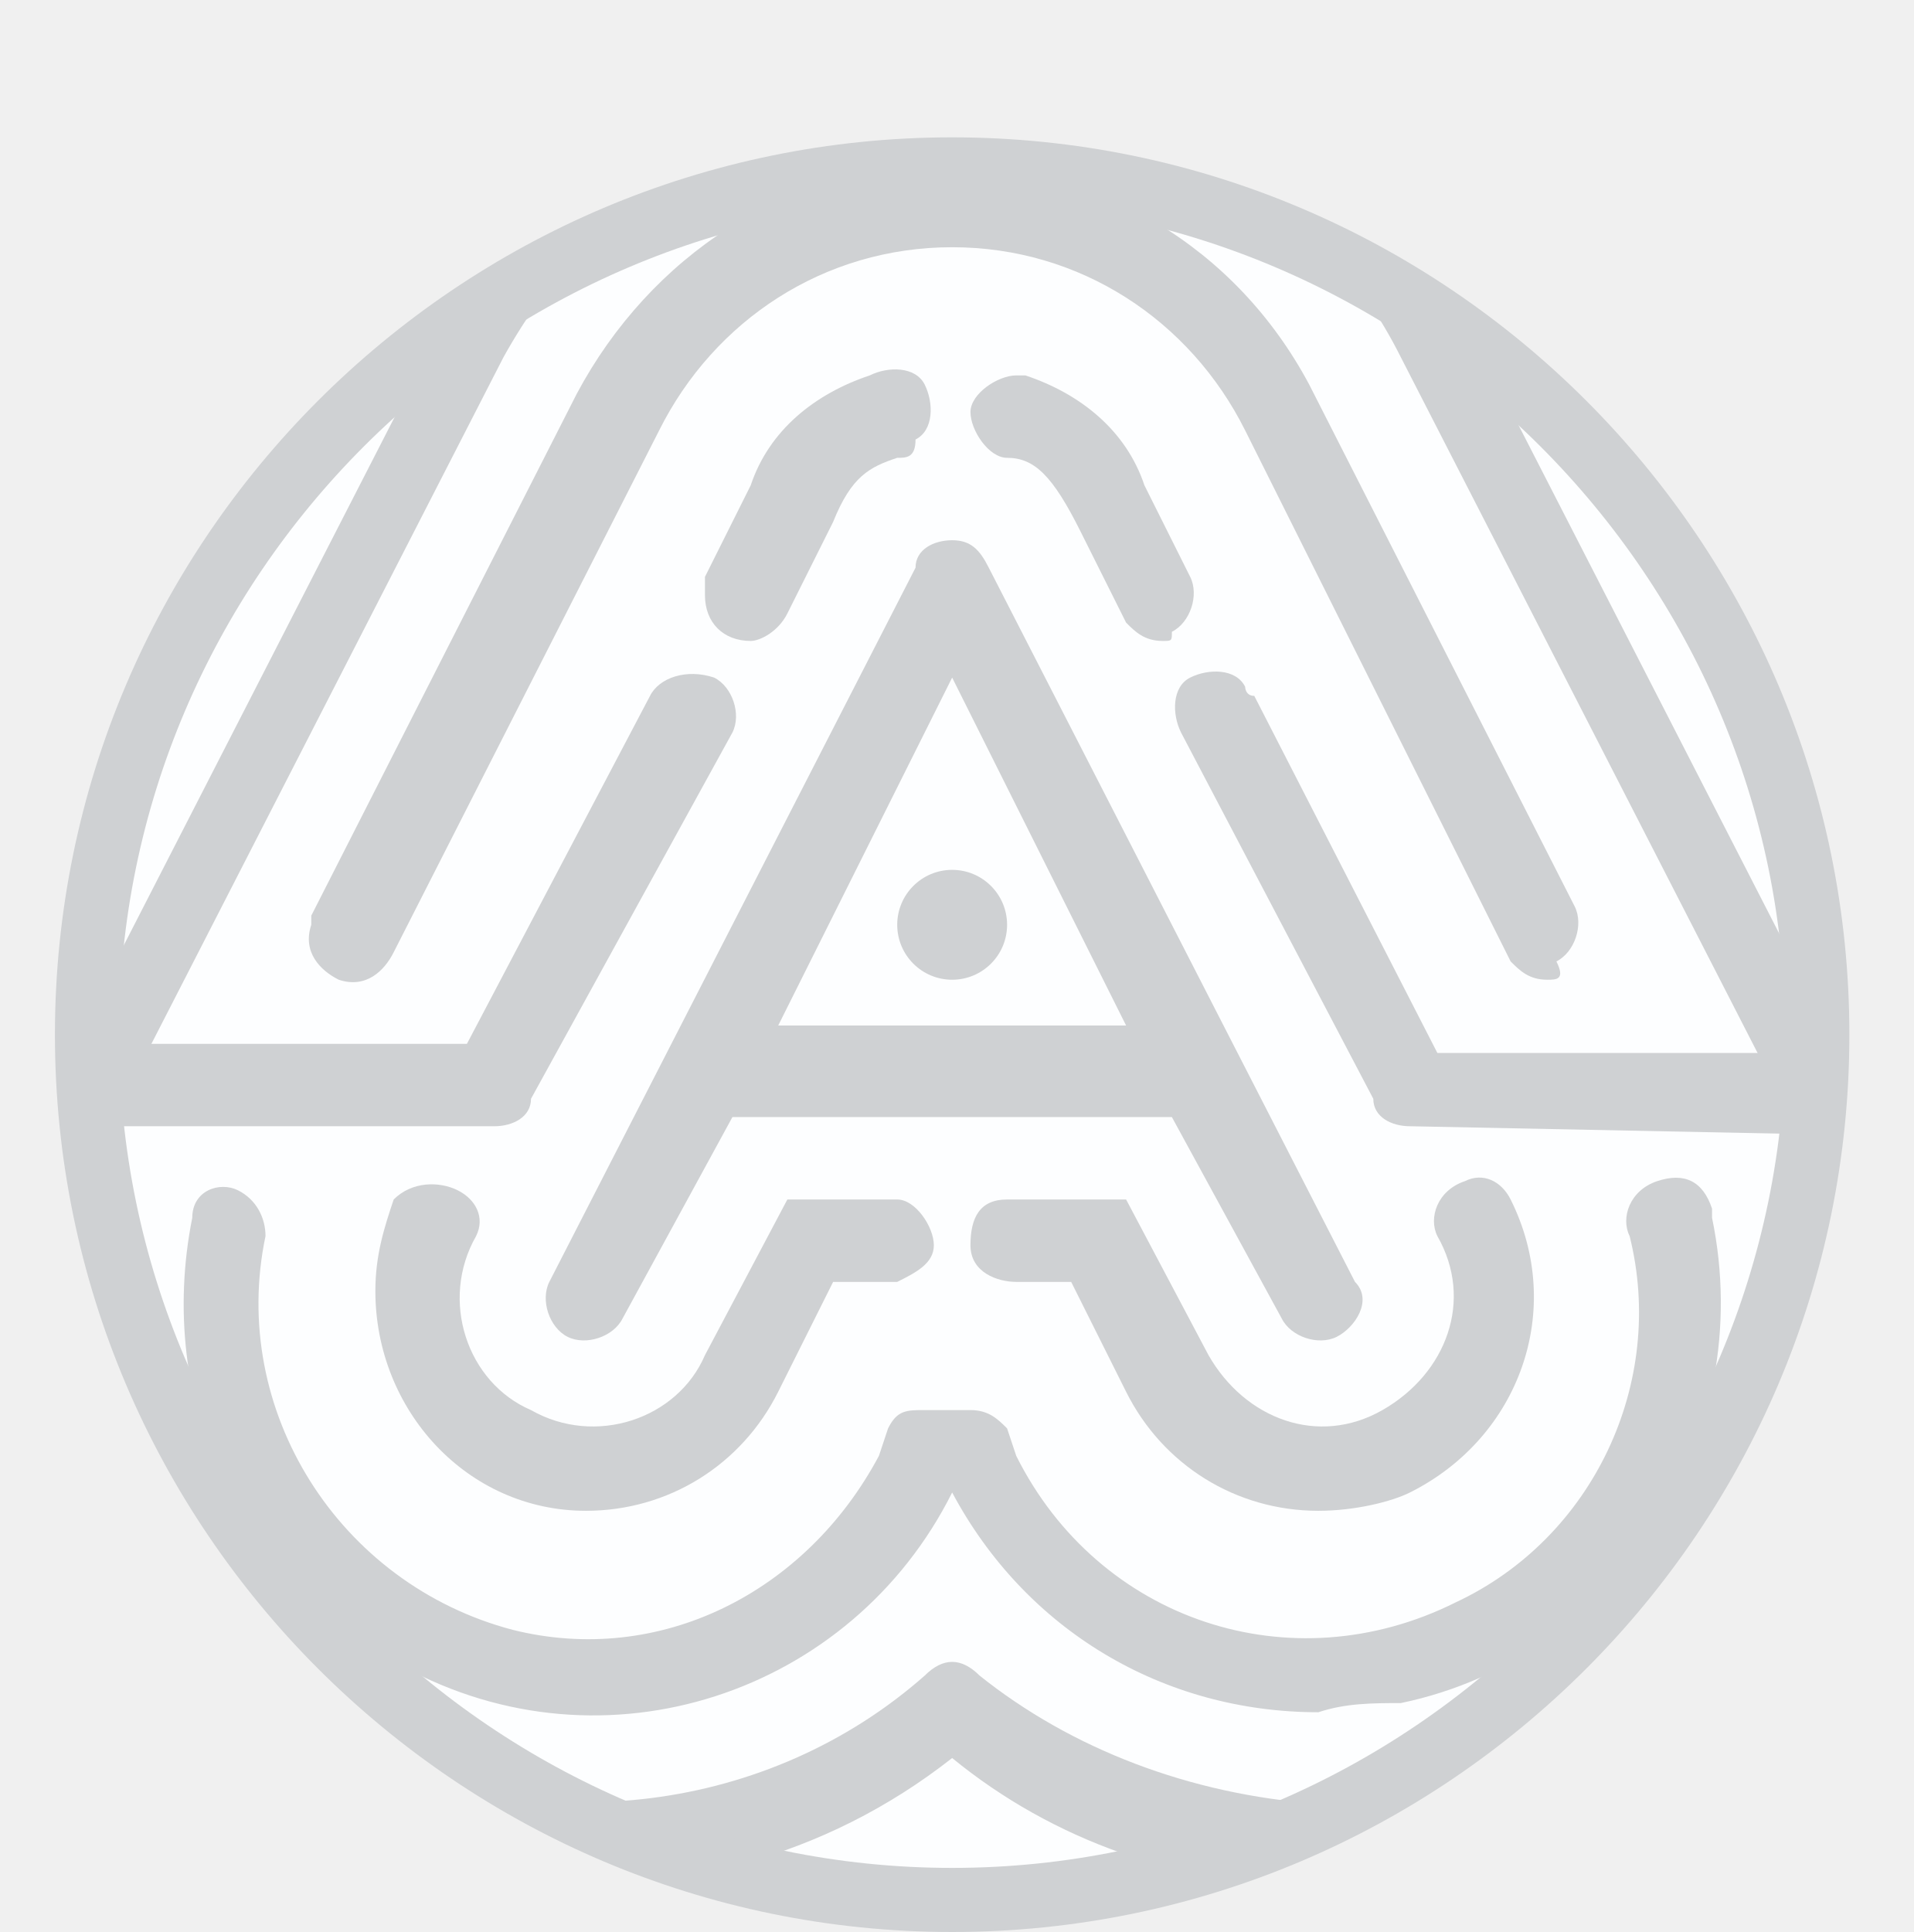
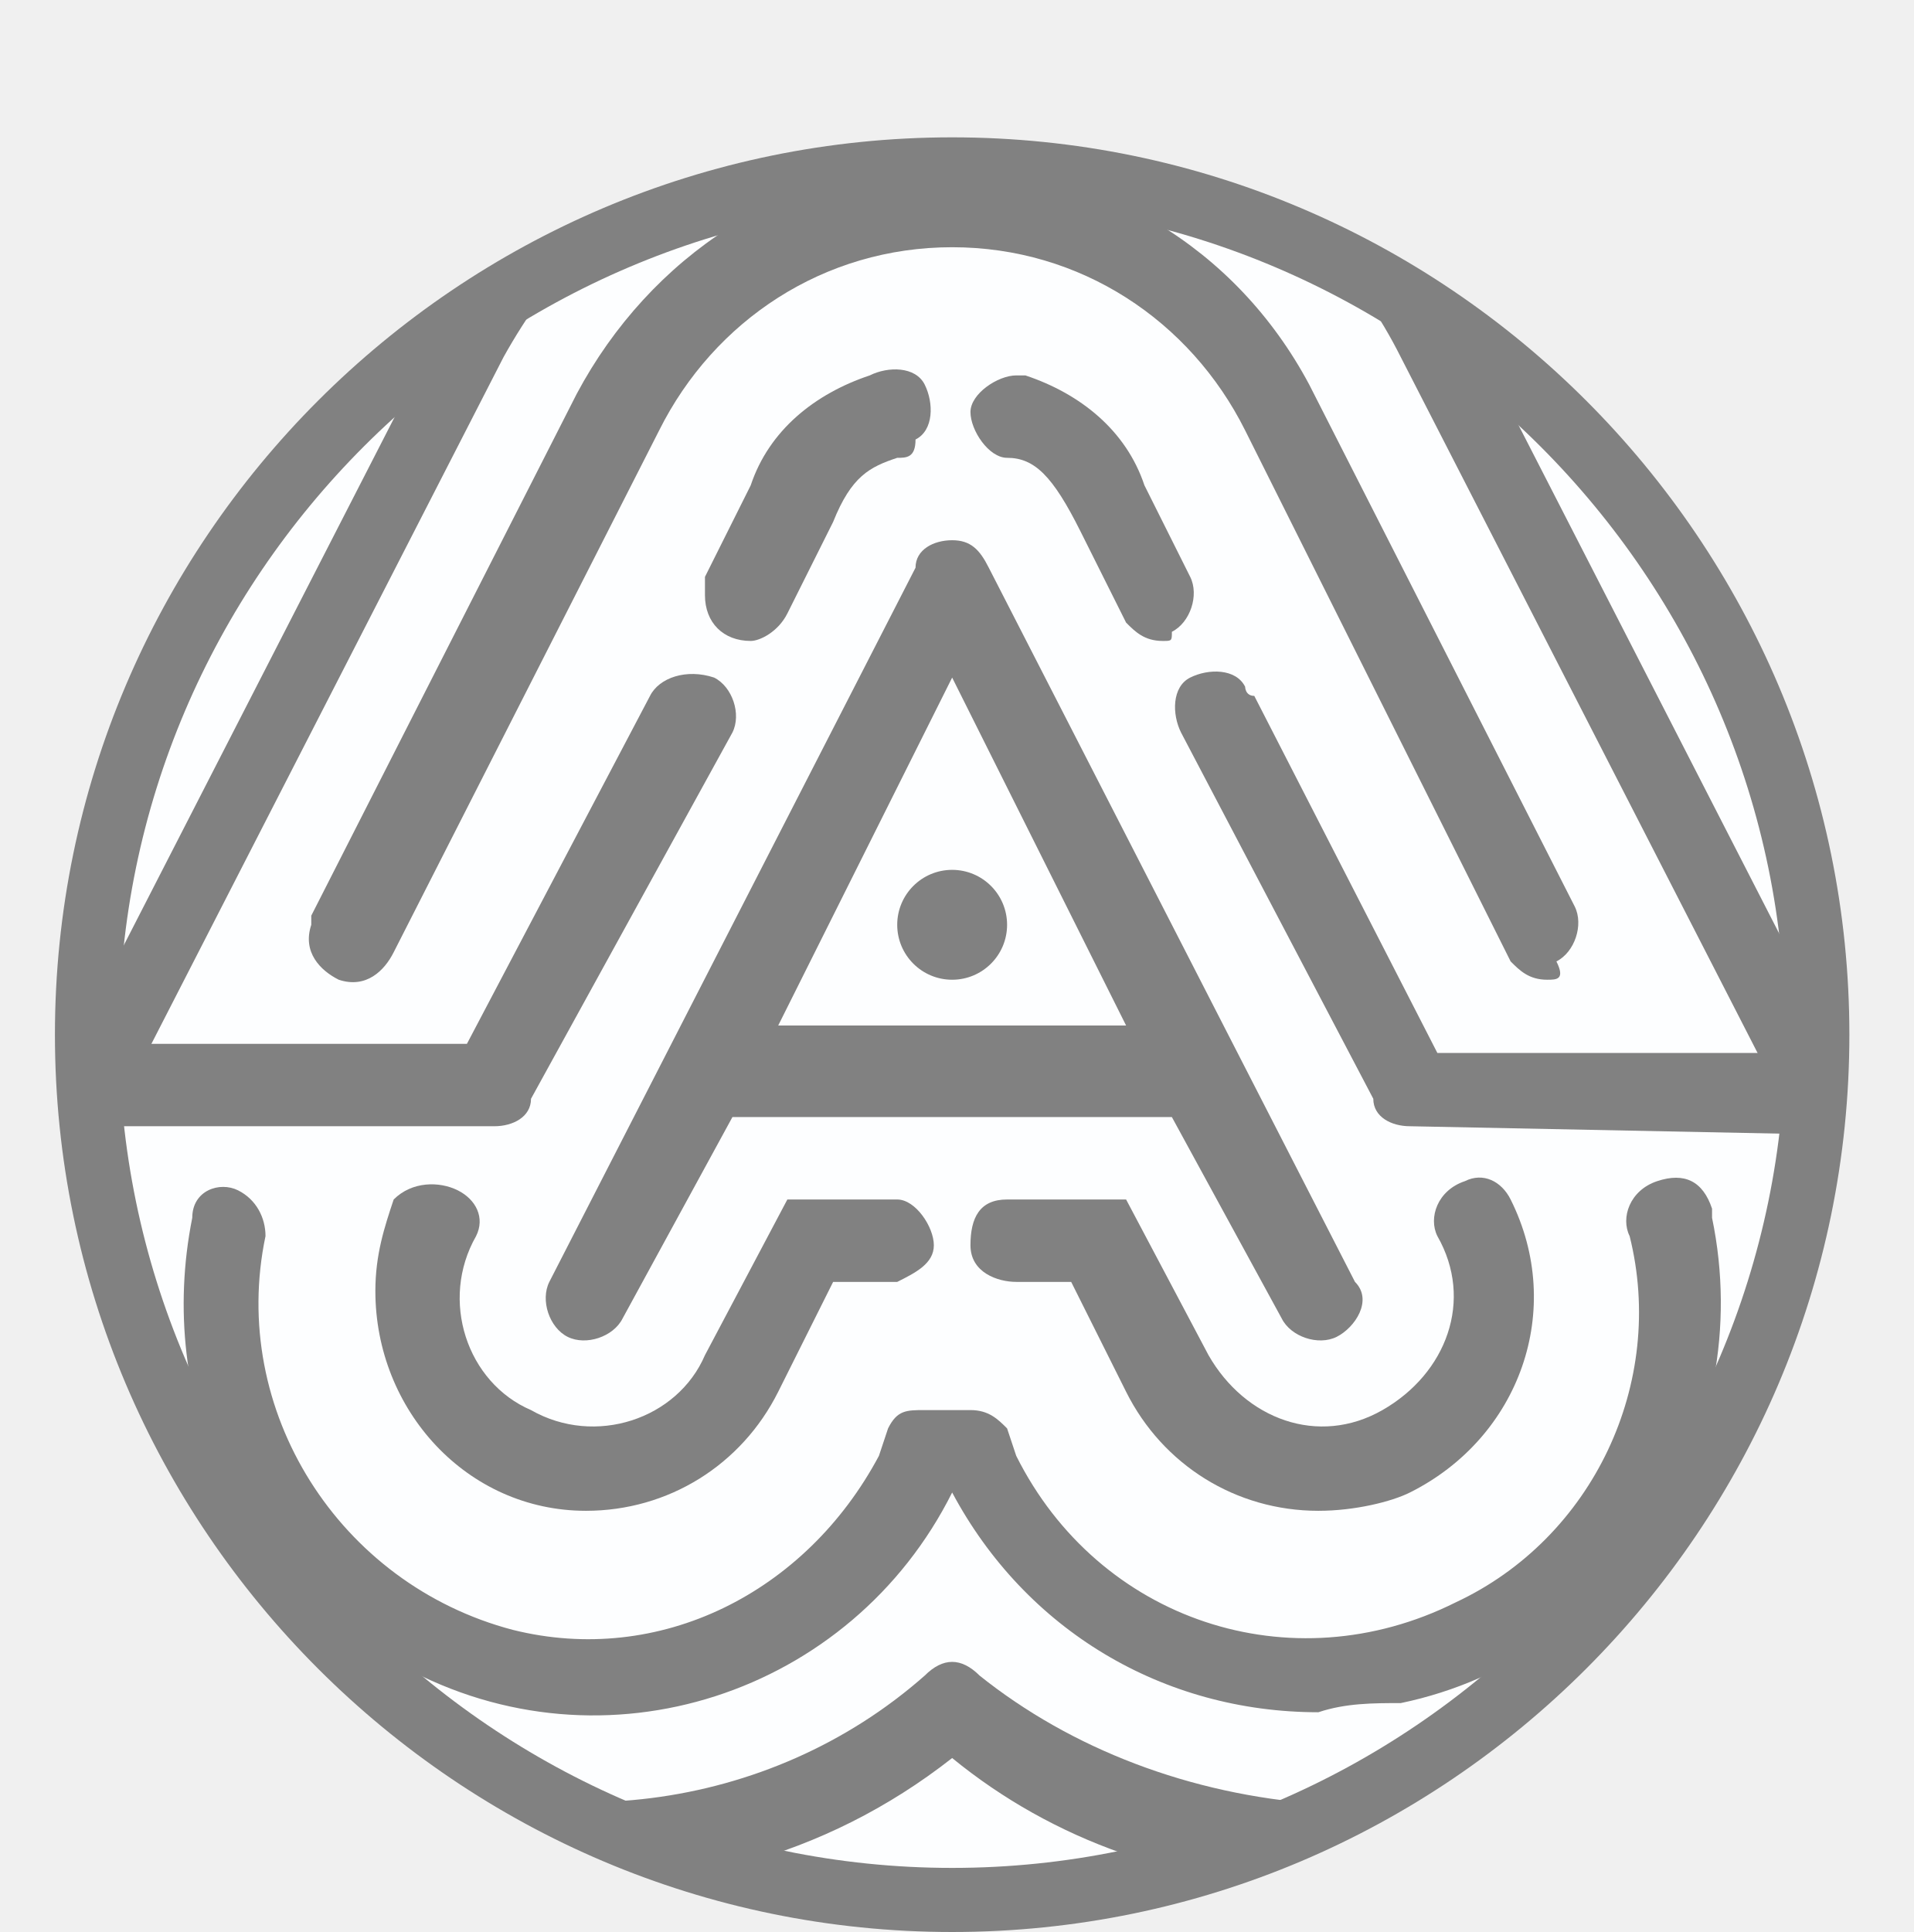
<svg xmlns="http://www.w3.org/2000/svg" xmlns:xlink="http://www.w3.org/1999/xlink" version="1.1" id="Layer_1" x="0px" y="0px" viewBox="0 0 20.9 21.1" style="enable-background:new 0 0 20.9 21.1;" xml:space="preserve">
  <style type="text/css">
	.st0{clip-path:url(#SVGID_2_);}
	.st1{fill:#FFFFFF;}
	.st2{fill:#FDFEFF;}
- 	.st3{fill:#CFD1D3;}
+ 	.st3{fill:#818181;}
	.st4{fill:none;stroke:#999999;stroke-width:2.66;stroke-linecap:round;stroke-miterlimit:10;}
</style>
  <g id="design">
    <g>
      <defs>
        <circle id="SVGID_1_" cx="10.4" cy="11.3" r="9.5" />
      </defs>
      <clipPath id="SVGID_2_">
        <use xlink:href="#SVGID_1_" style="overflow:visible;" />
      </clipPath>
      <g class="st0">
        <circle class="st1" cx="10.4" cy="11.3" r="9.5" />
        <circle class="st2" cx="10.4" cy="11.3" r="9.5" />
        <g id="_Group_">
          <path id="_Compound_Path_" class="st3" d="M14.8,14l-4-7.8c-0.1-0.2-0.2-0.3-0.4-0.3l0,0C10.2,5.9,10,6,10,6.2L6,14      c-0.1,0.2,0,0.5,0.2,0.6c0.2,0.1,0.5,0,0.6-0.2L8,12.2h4.8l1.2,2.2c0.1,0.2,0.4,0.3,0.6,0.2S15,14.2,14.8,14L14.8,14L14.8,14z       M8.5,11.2l1.9-3.8l1.9,3.8H8.5z" />
        </g>
        <g id="_Group_2">
          <path id="_Path_" class="st3" d="M5.4,12.3h-5c-0.2,0-0.4-0.3-0.4-0.5c0-0.2,0.2-0.3,0.4-0.4h4.7l2-3.8c0.1-0.2,0.4-0.3,0.7-0.2      C8,7.5,8.1,7.8,8,8l0,0l-2.2,4C5.8,12.2,5.6,12.3,5.4,12.3z" />
        </g>
        <g id="_Group_3">
          <path id="_Path_2" class="st3" d="M6.4,16.5c-1.3,0-2.3-1.1-2.3-2.4c0-0.4,0.1-0.7,0.2-1C4.5,12.9,4.8,12.9,5,13      c0.2,0.1,0.3,0.3,0.2,0.5c-0.4,0.7-0.1,1.6,0.6,1.9c0.7,0.4,1.6,0.1,1.9-0.6l0.9-1.7h1.2c0.2,0,0.4,0.3,0.4,0.5      c0,0.2-0.2,0.3-0.4,0.4H9.1l-0.6,1.2C8.1,16,7.3,16.5,6.4,16.5z" />
        </g>
        <g id="_Group_4">
          <path id="_Path_3" class="st4" d="M10.4,4.5" />
        </g>
        <g id="_Group_5">
          <path id="_Path_4" class="st3" d="M8.2,7C7.9,7,7.7,6.8,7.7,6.5c0-0.1,0-0.1,0-0.2l0.5-1c0.2-0.6,0.7-1,1.3-1.2      c0.2-0.1,0.5-0.1,0.6,0.1c0.1,0.2,0.1,0.5-0.1,0.6C10,5,9.9,5,9.8,5C9.5,5.1,9.3,5.2,9.1,5.7l-0.5,1C8.5,6.9,8.3,7,8.2,7z" />
        </g>
        <g id="_Group_6">
          <path id="_Path_5" class="st3" d="M15.4,12.3c-0.2,0-0.4-0.1-0.4-0.3l-2.1-4c-0.1-0.2-0.1-0.5,0.1-0.6s0.5-0.1,0.6,0.1      c0,0,0,0.1,0.1,0.1l2,3.9h4.7c0.2,0,0.4,0.3,0.4,0.5c0,0.2-0.2,0.3-0.4,0.4L15.4,12.3L15.4,12.3z" />
        </g>
        <g id="_Group_7">
          <path id="_Path_6" class="st3" d="M14.4,16.5c-0.9,0-1.7-0.5-2.1-1.3L11.7,14h-0.6c-0.2,0-0.5-0.1-0.5-0.4s0.1-0.5,0.4-0.5      c0,0,0.1,0,0.1,0h1.2l0.9,1.7c0.4,0.7,1.2,1,1.9,0.6c0.7-0.4,1-1.2,0.6-1.9c-0.1-0.2,0-0.5,0.3-0.6c0.2-0.1,0.4,0,0.5,0.2      c0.6,1.2,0.1,2.6-1.1,3.2C15.2,16.4,14.8,16.5,14.4,16.5L14.4,16.5z" />
        </g>
        <g id="_Group_8">
          <path id="_Path_7" class="st3" d="M12.7,7c-0.2,0-0.3-0.1-0.4-0.2l-0.5-1C11.5,5.2,11.3,5,11,5c-0.2,0-0.4-0.3-0.4-0.5      c0-0.2,0.3-0.4,0.5-0.4c0,0,0.1,0,0.1,0c0.6,0.2,1.1,0.6,1.3,1.2l0.5,1c0.1,0.2,0,0.5-0.2,0.6C12.8,7,12.8,7,12.7,7L12.7,7z" />
        </g>
        <g id="_Group_9">
          <path id="_Path_8" class="st3" d="M14.4,18.7c-1.7,0-3.2-0.9-4-2.4l0,0c-1.1,2.2-3.8,3.1-6,1.9c-1.8-0.9-2.7-2.9-2.3-4.9      C2.1,13,2.4,12.9,2.6,13c0.2,0.1,0.3,0.3,0.3,0.5c-0.4,1.9,0.8,3.8,2.7,4.3c1.6,0.4,3.2-0.4,4-1.9l0.1-0.3      c0.1-0.2,0.2-0.2,0.4-0.2h0.5c0.2,0,0.3,0.1,0.4,0.2l0.1,0.3c0.9,1.8,3,2.5,4.8,1.6c1.5-0.7,2.3-2.4,1.9-4      c-0.1-0.2,0-0.5,0.3-0.6s0.5,0,0.6,0.3c0,0,0,0.1,0,0.1c0.5,2.4-1,4.8-3.4,5.3C15,18.6,14.7,18.6,14.4,18.7L14.4,18.7z" />
        </g>
        <g id="_Group_10">
          <path id="_Path_9" class="st3" d="M16.9,10.7c-0.2,0-0.3-0.1-0.4-0.2l-2.9-5.8c-0.6-1.2-1.8-2-3.2-2l0,0c-1.4,0-2.6,0.8-3.2,2      l-2.9,5.7c-0.1,0.2-0.3,0.4-0.6,0.3c-0.2-0.1-0.4-0.3-0.3-0.6c0,0,0-0.1,0-0.1l2.9-5.7c0.8-1.5,2.3-2.5,4-2.5l0,0      c1.7,0,3.2,0.9,4,2.4l2.9,5.7c0.1,0.2,0,0.5-0.2,0.6C17.1,10.7,17,10.7,16.9,10.7L16.9,10.7z" />
        </g>
        <g id="_Group_11">
          <path id="_Compound_Path_2" class="st3" d="M14.4,20.6L14.4,20.6c-1.5,0-2.9-0.5-4-1.4c-2.8,2.2-6.8,1.7-8.9-1.1      c-1.5-1.9-1.8-4.5-0.7-6.7l4-7.8C5.8,1.4,8,0,10.4,0l0,0C12.8,0,15,1.3,16,3.5l4,7.8c1.6,3.1,0.3,7-2.8,8.6      C16.4,20.3,15.4,20.6,14.4,20.6L14.4,20.6z M14.4,19.7L14.4,19.7c3,0,5.5-2.4,5.5-5.4c0-0.9-0.2-1.8-0.6-2.6l-4-7.8      c-0.9-1.8-2.8-3-4.9-3l0,0c-2.1,0-3.9,1.2-4.9,3l-4,7.8c-1.4,2.7-0.3,6,2.4,7.4c2,1,4.5,0.7,6.2-0.8c0.2-0.2,0.4-0.2,0.6,0      C11.7,19.1,13,19.6,14.4,19.7L14.4,19.7z" />
        </g>
        <g id="_Group_12">
          <circle id="_Path_10" class="st3" cx="10.4" cy="10.1" r="0.6" />
        </g>
      </g>
    </g>
    <path class="st3" d="M10.4,1.5c-5.4,0-9.8,4.4-9.8,9.8s4.4,9.8,9.8,9.8s9.8-4.4,9.8-9.8c0,0,0,0,0,0C20.2,5.9,15.8,1.5,10.4,1.5z    M10.4,20.4c-5,0-9.1-4.1-9.1-9.1c0-5,4.1-9.1,9.1-9.1s9.1,4.1,9.1,9.1C19.5,16.3,15.4,20.4,10.4,20.4L10.4,20.4z" />
  </g>
</svg>
